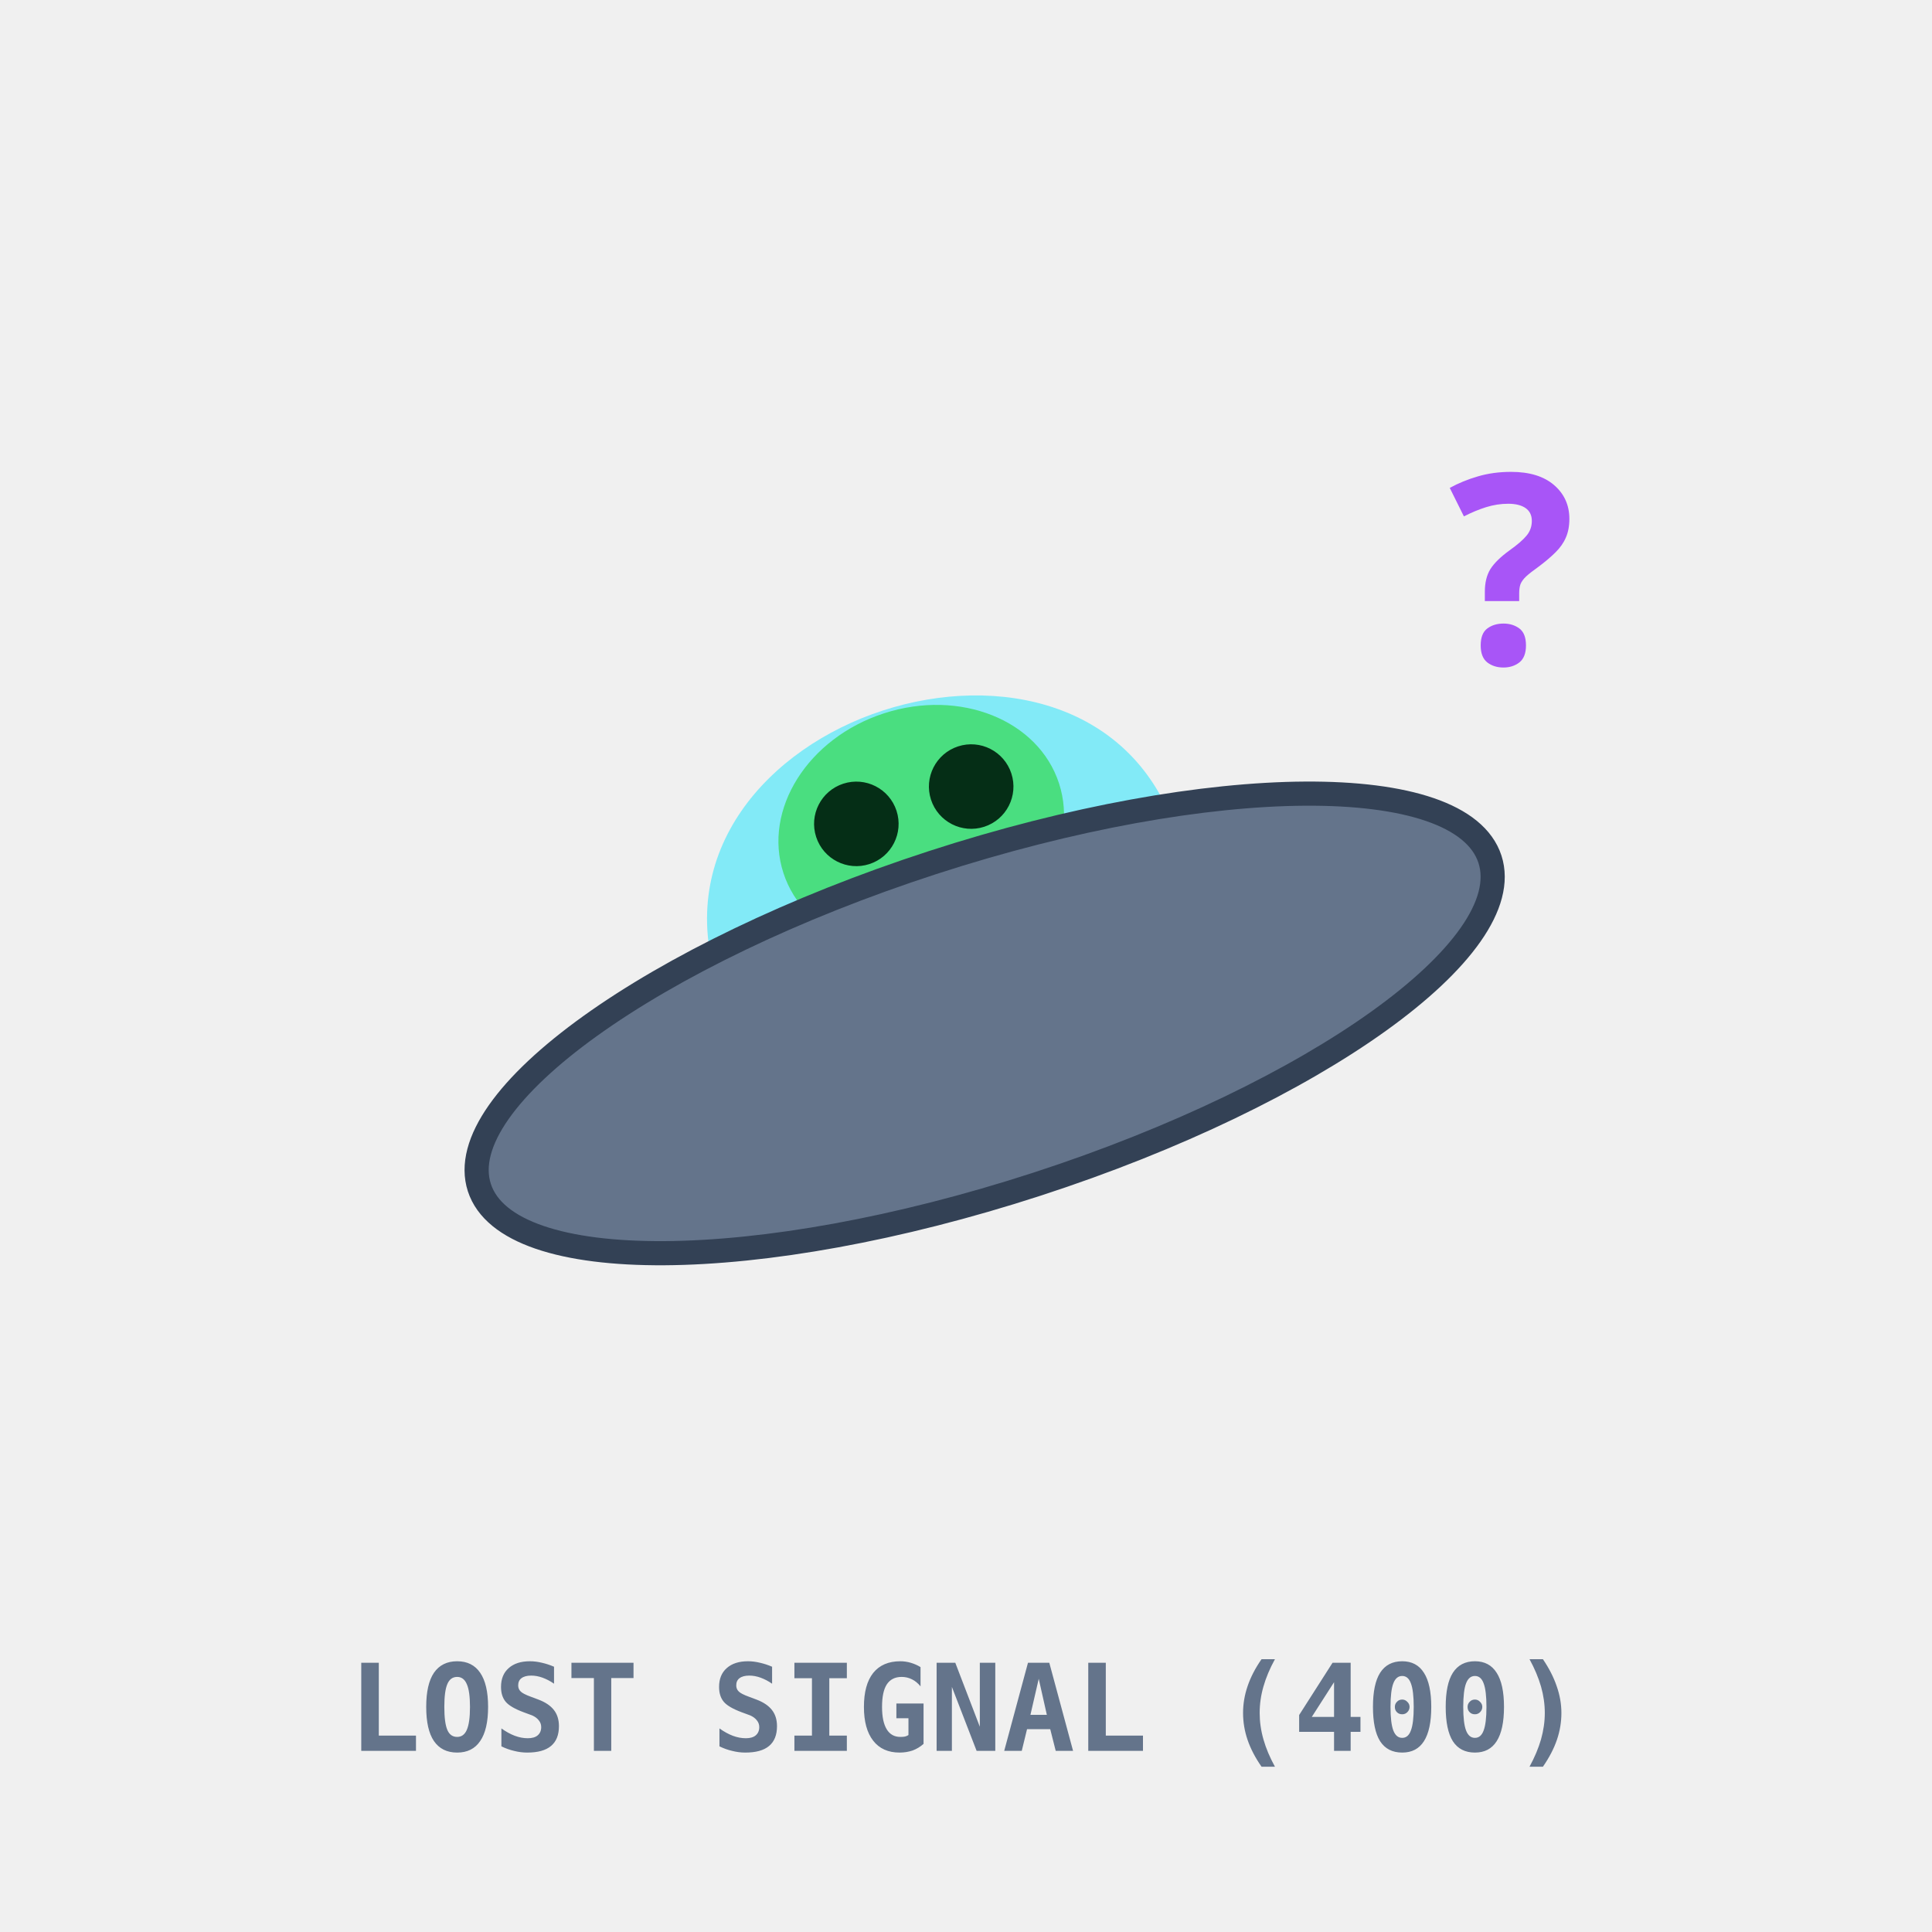
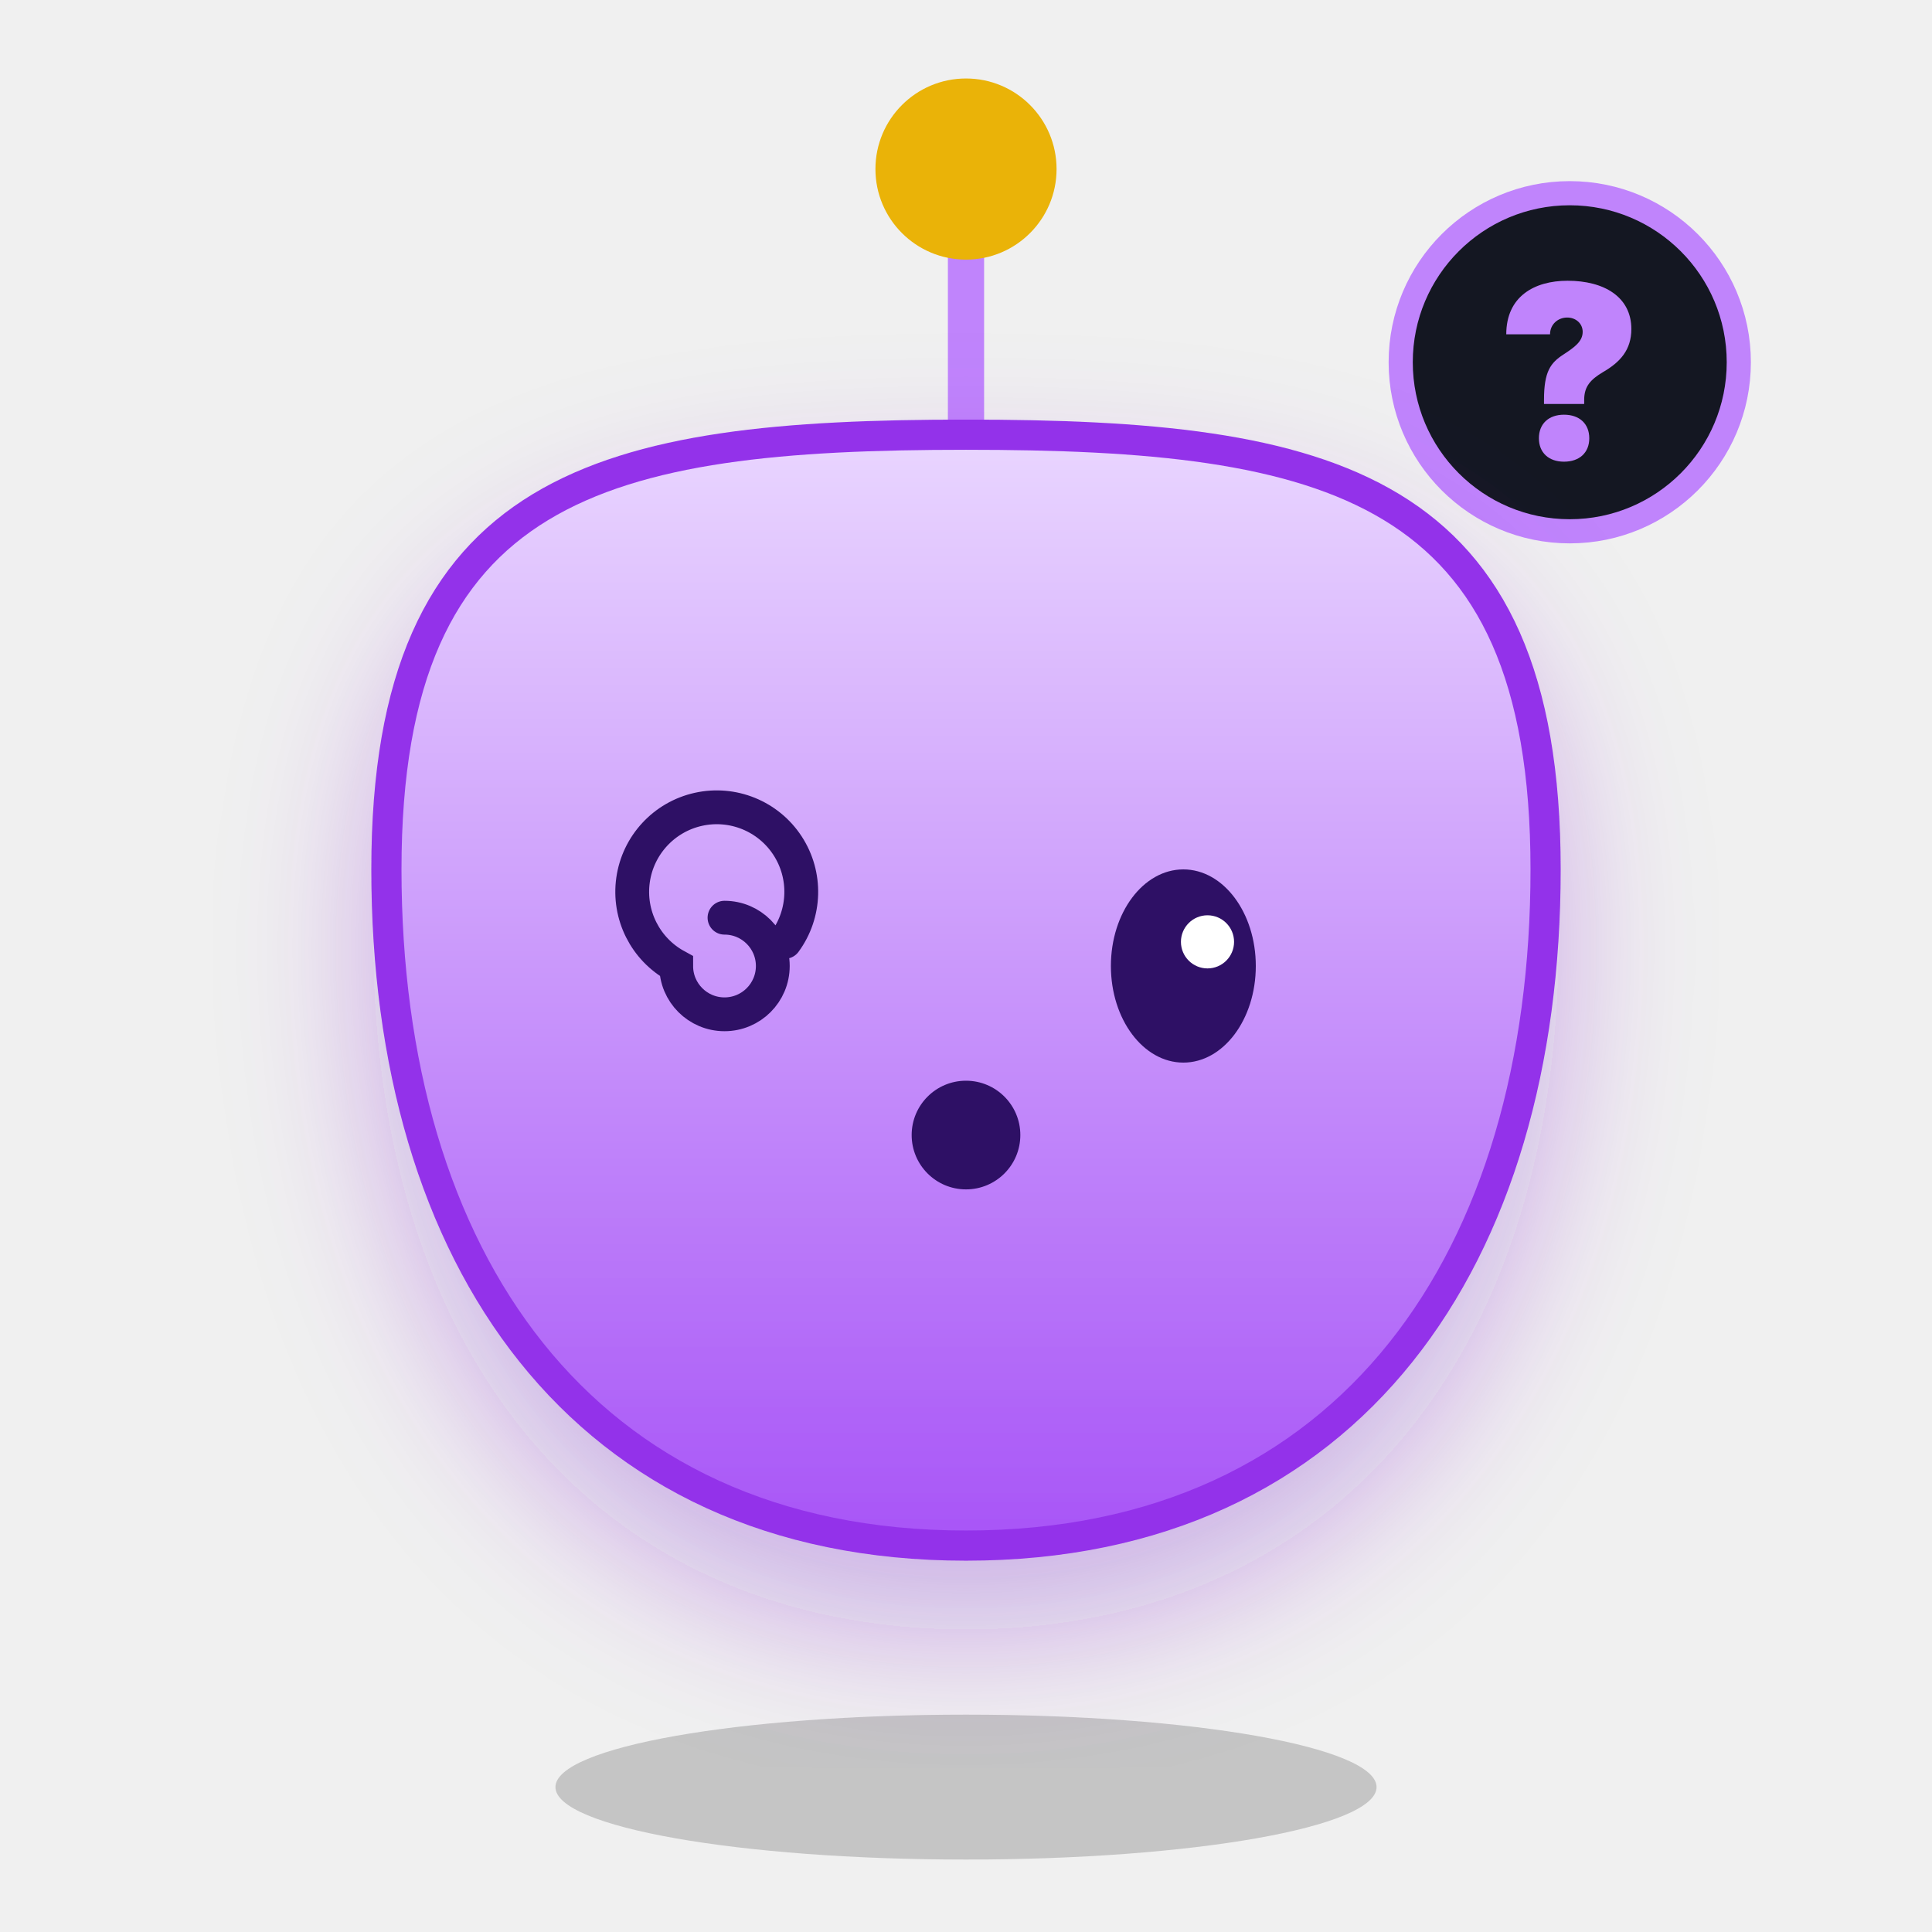
<svg xmlns="http://www.w3.org/2000/svg" viewBox="0 0 160 160" width="100%" height="100%">
-   <g transform="rotate(-18 80 80)">
-     <path d="M 60 75 C 60 52 100 52 100 75 Z" fill="#67e8f9" opacity="0.8" />
-     <ellipse cx="80" cy="68" rx="12" ry="10" fill="#4ade80" />
-     <circle cx="75" cy="66" r="3.5" fill="#052e16" />
-     <circle cx="85" cy="66" r="3.5" fill="#052e16" />
-     <ellipse cx="80" cy="85" rx="44" ry="14" fill="#64748b" stroke="#334155" stroke-width="2" />
+   <defs>
+     <linearGradient id="alien-grad" x1="0%" y1="0%" x2="0%" y2="100%">
+       <stop offset="0%" stop-color="#e9d5ff" />
+       <stop offset="100%" stop-color="#a855f7" />
+     </linearGradient>
+     <filter id="alien-glow" x="-20%" y="-20%" width="140%" height="140%">
+       <feDropShadow dx="0" dy="6" stdDeviation="6" flood-color="#7e22ce" flood-opacity="0.3" />
+     </filter>
+   </defs>
+   <style>
+     @keyframes tiltAlien {
+       0%, 100% { transform: rotate(0deg); }
+       50% { transform: rotate(-15deg); }
+     }
+     @keyframes qmarkBob {
+       0%, 100% { transform: translateY(0); }
+       50% { transform: translateY(-7px) rotate(4deg); }
+     }
+     .head-tilt { animation: tiltAlien 2.6s ease-in-out infinite; transform-origin: 80px 145px; }
+     .qmark-box { animation: qmarkBob 2s ease-in-out infinite; transform-origin: 130px 30px; }
+   </style>
+   <ellipse cx="80" cy="148" rx="34" ry="6" fill="#000000" opacity="0.18" />
+   <g class="qmark-box">
+     <ellipse cx="130" cy="30" rx="14" ry="14" fill="#141722" stroke="#c084fc" stroke-width="2" />
+     <text x="130" y="38" font-family="-apple-system, sans-serif" font-size="20" font-weight="900" fill="#c084fc" text-anchor="middle">?</text>
  </g>
-   <text x="120" y="55" font-family="sans-serif" font-size="22" font-weight="900" fill="#a855f7">?</text>
-   <text x="80" y="145" font-family="monospace" font-size="10" font-weight="bold" fill="#64748b" text-anchor="middle">LOST SIGNAL (400)</text>
+   <g class="head-tilt">
+     <line x1="80" y1="38" x2="80" y2="14" stroke="#c084fc" stroke-width="3" stroke-linecap="round" />
+     <circle cx="80" cy="14" r="7.5" fill="#eab308" />
+     <path d="M 32 72 C 32 40 50 36 80 36 C 110 36 128 40 128 72 C 128 104 112 128 80 128 C 48 128 32 104 32 72 Z" fill="url(#alien-grad)" stroke="#9333ea" stroke-width="2.5" filter="url(#alien-glow)" />
+     <path d="M 60 76 A 4 4 0 1 1 56 80 A 7 7 0 1 1 65 78" fill="none" stroke="#2e1065" stroke-width="2.8" stroke-linecap="round" />
+     <ellipse cx="98" cy="80" rx="6" ry="8" fill="#2e1065" />
+     <circle cx="100" cy="78" r="2.2" fill="#ffffff" />
+     <circle cx="80" cy="94" r="4.5" fill="#2e1065" />
+   </g>
</svg>
